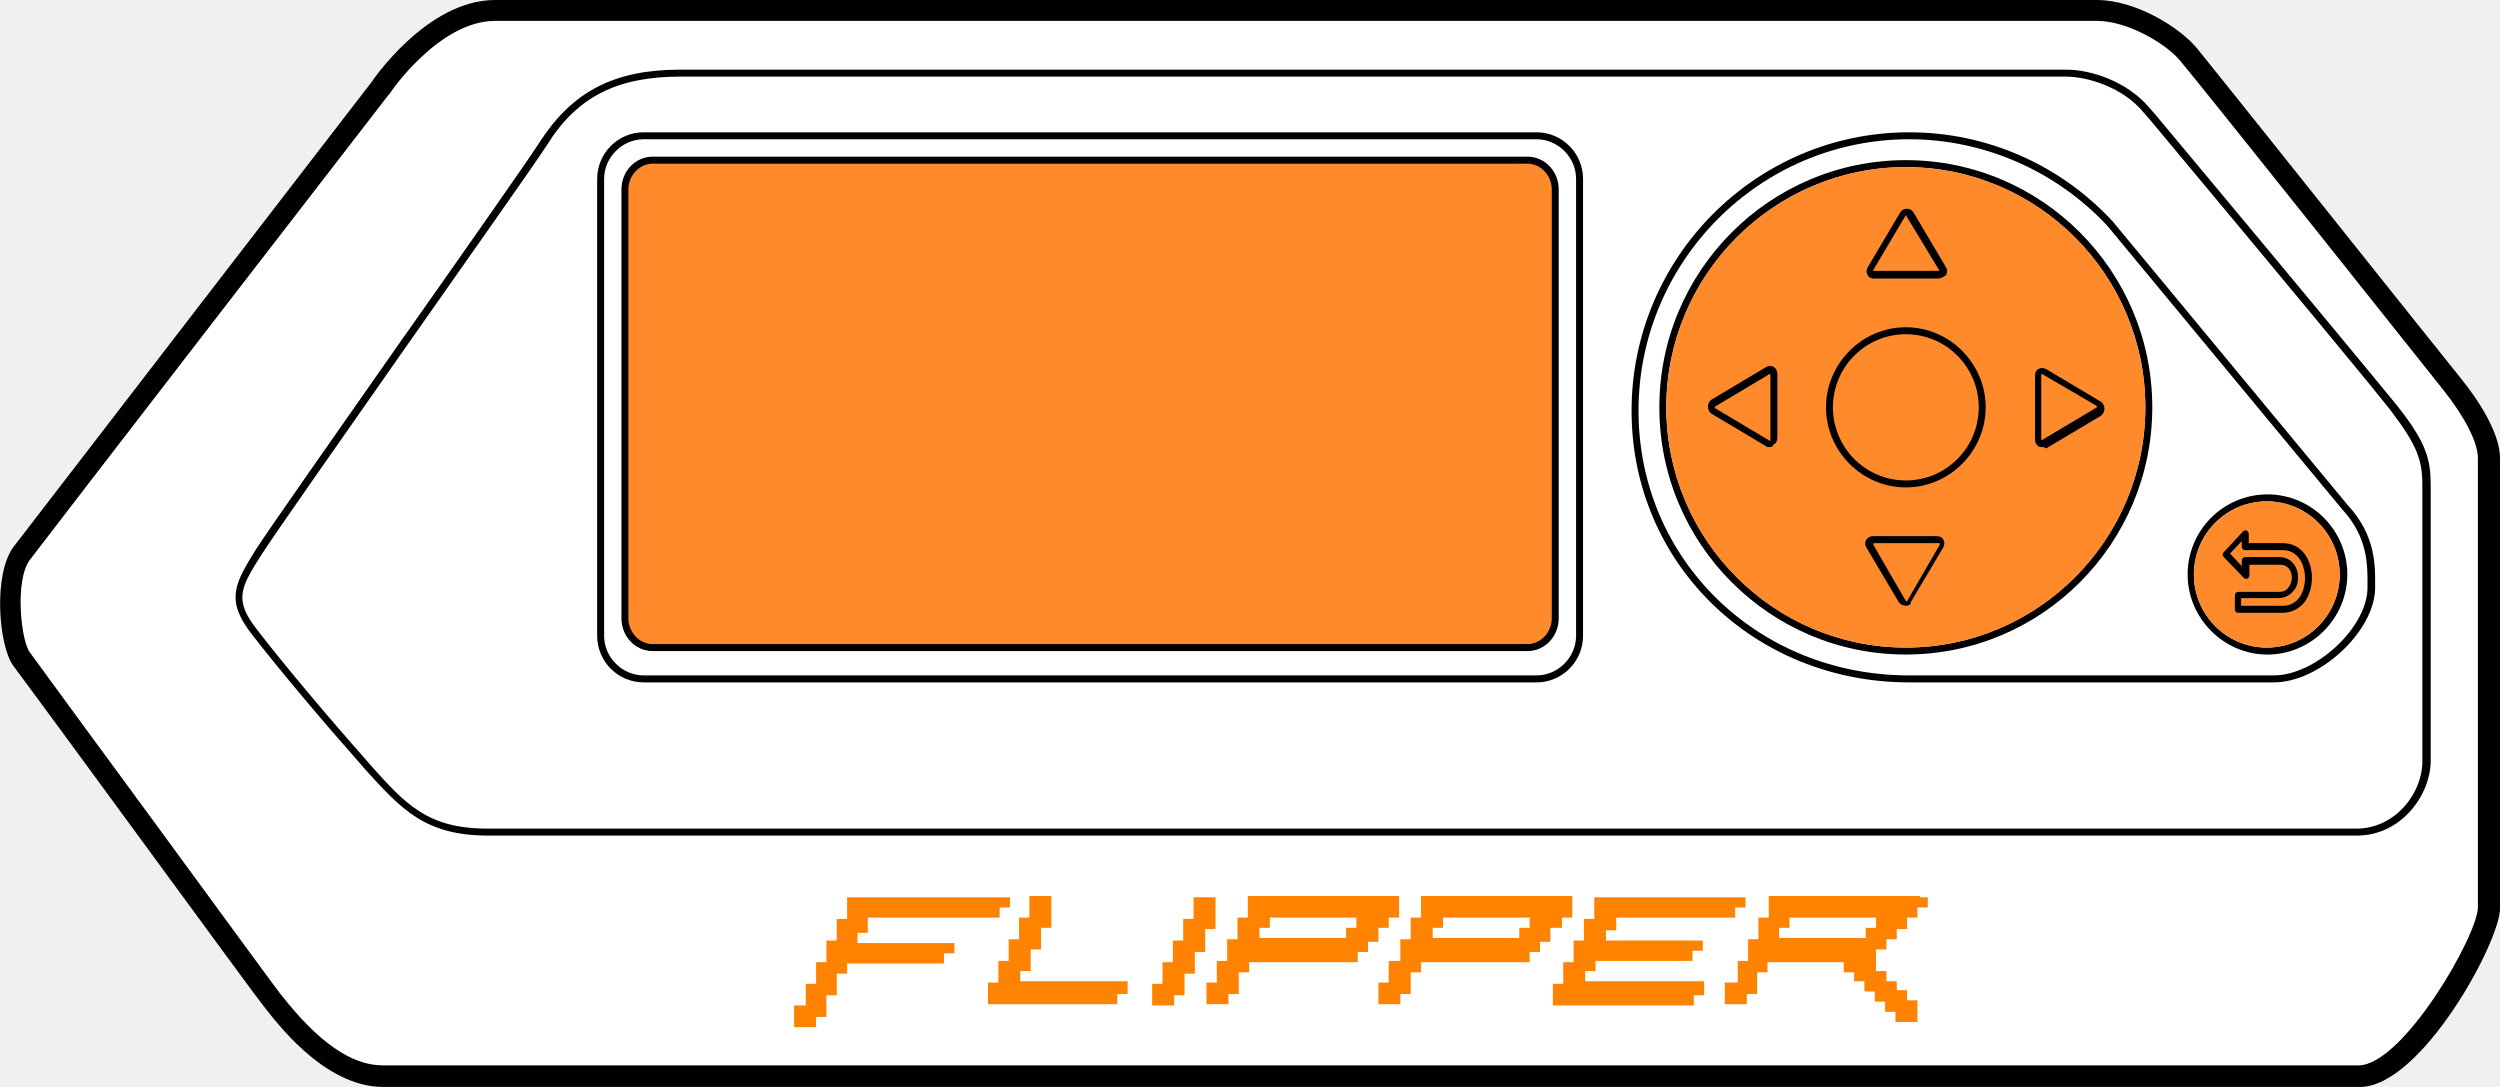
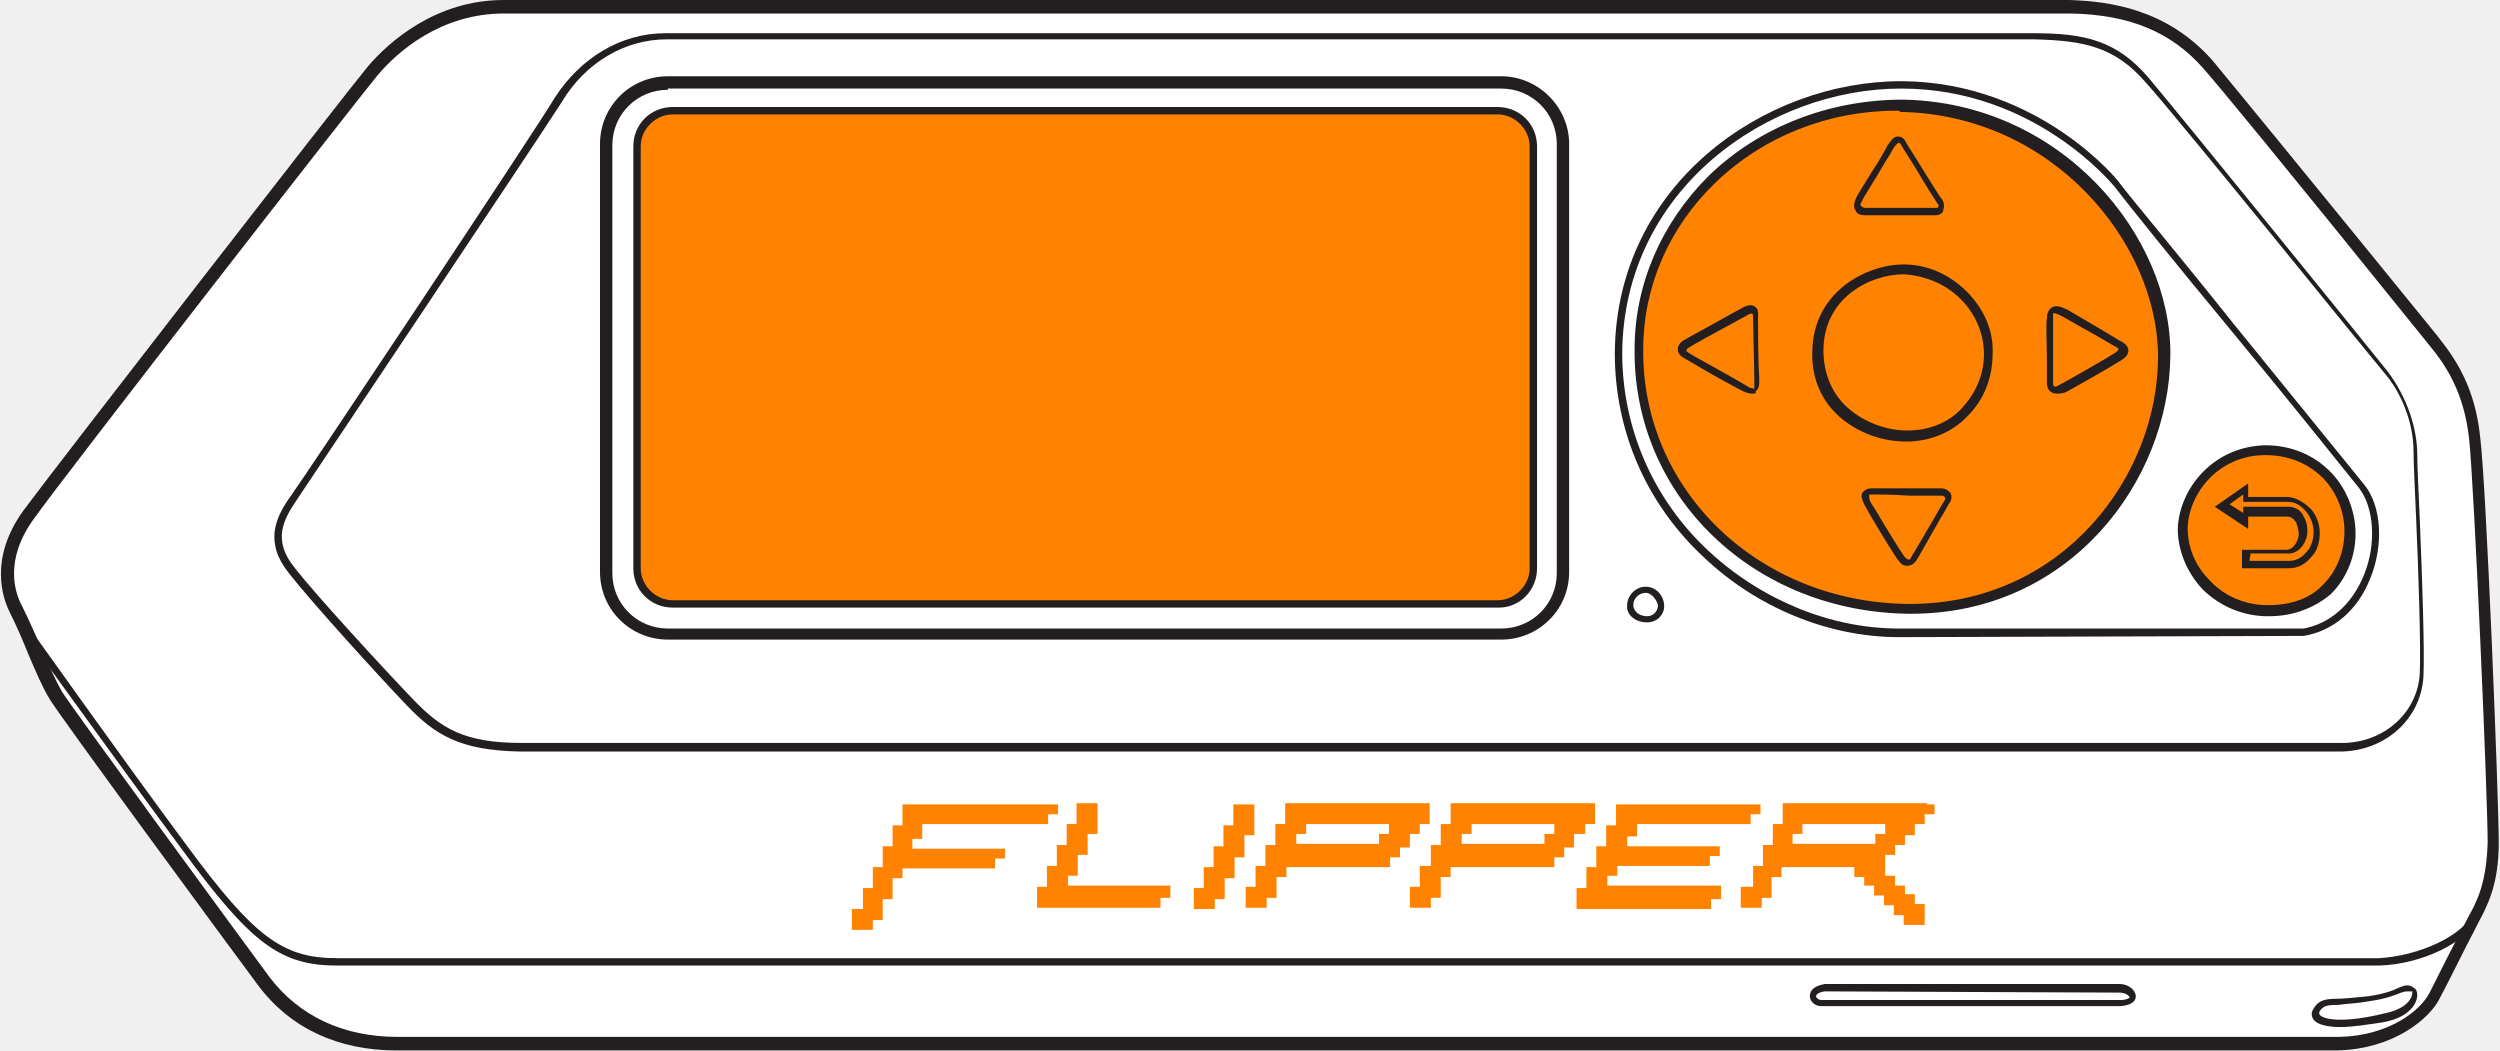
- <svg xmlns="http://www.w3.org/2000/svg" width="138" height="60" viewBox="0 0 138 60" fill="none">
-   <g clip-path="url(#clip0_496_32092)">
-     <path d="M115.471 0.461C115.471 0.461 31.196 0.461 27.441 0.461C23.685 0.461 20.925 4.42 20.925 4.42C20.925 4.42 2.032 28.981 1.227 30.096C0.077 31.633 0.422 35.515 1.227 36.63C3.488 39.705 14.449 54.734 14.947 55.387C15.483 56.041 17.898 59.654 21.27 59.654C24.643 59.654 128.08 59.654 129.919 59.654C133.253 59.654 137.431 51.889 137.431 49.968C137.431 48.046 137.316 27.328 137.316 25.176C137.316 23.754 136.319 21.947 135.361 20.756C134.48 19.679 121.833 3.843 120.721 2.498C119.763 1.383 117.579 0.461 115.471 0.461Z" fill="white" />
-     <path d="M115.74 1.153C117.465 1.153 119.572 2.422 120.339 3.344C121.45 4.651 133.867 20.256 134.902 21.563C136.09 23.062 136.78 24.446 136.78 25.291V50.083C136.78 51.621 132.641 58.809 130.188 58.809H21.118C19.393 58.809 17.554 57.502 15.561 54.965C15.484 54.888 15.446 54.811 15.408 54.773C15.139 54.427 11.537 49.507 8.356 45.163C5.558 41.358 2.684 37.438 1.649 36.015C1.151 35.362 0.806 32.018 1.649 30.903C2.454 29.827 21.233 5.496 21.424 5.266L21.463 5.227L21.501 5.189C21.501 5.151 24.222 1.153 27.326 1.153H115.74ZM115.74 0C115.74 0 31.159 0 27.326 0C23.532 0 20.505 4.536 20.505 4.536C20.505 4.536 1.573 29.097 0.729 30.211C-0.382 31.749 -0.075 35.631 0.729 36.746C3.029 39.821 13.99 54.849 14.526 55.503C15.063 56.156 17.784 60 21.156 60C24.529 60 128.425 60 130.265 60C133.637 60 138.006 52.005 138.006 50.122C138.006 48.238 138.006 27.482 138.006 25.33C138.006 23.908 136.818 22.101 135.86 20.91C134.979 19.833 122.37 3.997 121.259 2.652C120.301 1.499 117.886 0 115.74 0Z" fill="black" />
-     <path d="M84.816 37.668H35.531C34.113 37.668 32.963 36.515 32.963 35.093V9.878C32.963 8.456 34.113 7.303 35.531 7.303H84.816C86.234 7.303 87.384 8.456 87.384 9.878V35.093C87.384 36.515 86.234 37.668 84.816 37.668ZM35.531 7.687C34.343 7.687 33.347 8.686 33.347 9.878V35.093C33.347 36.284 34.343 37.283 35.531 37.283H84.816C86.004 37.283 87 36.284 87 35.093V9.878C87 8.686 86.004 7.687 84.816 7.687H35.531Z" fill="black" />
-     <path d="M105.201 36.13C97.69 36.13 91.596 30.019 91.596 22.485C91.596 14.951 97.69 8.84 105.201 8.84C112.713 8.84 118.806 14.951 118.806 22.485C118.806 30.019 112.713 36.13 105.201 36.13ZM105.201 9.224C97.92 9.224 91.979 15.182 91.979 22.485C91.979 29.788 97.92 35.746 105.201 35.746C112.483 35.746 118.423 29.788 118.423 22.485C118.423 15.182 112.483 9.224 105.201 9.224Z" fill="black" />
-     <path d="M125.165 36.132C122.75 36.132 120.757 34.133 120.757 31.711C120.757 29.29 122.712 27.291 125.165 27.291C127.617 27.291 129.572 29.29 129.572 31.711C129.572 34.133 127.579 36.132 125.165 36.132ZM125.126 27.675C122.903 27.675 121.102 29.482 121.102 31.711C121.102 33.941 122.903 35.747 125.126 35.747C127.349 35.747 129.15 33.941 129.15 31.711C129.15 29.482 127.349 27.675 125.126 27.675Z" fill="black" />
-     <path d="M125.128 35.748C127.35 35.748 129.152 33.941 129.152 31.712C129.152 29.483 127.35 27.676 125.128 27.676C122.905 27.676 121.104 29.483 121.104 31.712C121.104 33.941 122.905 35.748 125.128 35.748Z" fill="#FE8A2C" />
-     <path d="M126.009 33.825H123.556C123.441 33.825 123.364 33.748 123.364 33.633V32.864C123.364 32.749 123.441 32.672 123.556 32.672H125.818C126.048 32.672 126.201 32.595 126.316 32.441C126.431 32.287 126.508 32.095 126.508 31.903C126.508 31.519 126.316 31.173 125.856 31.173H124.169V31.749C124.169 31.826 124.131 31.903 124.054 31.942C123.978 31.98 123.901 31.942 123.863 31.903L122.751 30.75C122.674 30.673 122.674 30.558 122.751 30.481L123.824 29.328C123.863 29.289 123.978 29.251 124.016 29.289C124.093 29.328 124.131 29.405 124.131 29.482V29.981H126.009C127.083 29.981 127.619 30.942 127.619 31.903C127.619 32.403 127.466 32.864 127.236 33.21C126.929 33.594 126.508 33.825 126.009 33.825ZM123.748 33.441H126.009C126.393 33.441 126.699 33.287 126.929 32.979C127.121 32.71 127.236 32.326 127.236 31.903C127.236 31.173 126.853 30.366 126.009 30.366H123.939C123.824 30.366 123.748 30.289 123.748 30.173V29.866L123.096 30.558L123.748 31.25V30.942C123.748 30.827 123.824 30.75 123.939 30.75H125.818C126.508 30.75 126.853 31.326 126.853 31.865C126.853 32.172 126.776 32.441 126.584 32.633C126.393 32.864 126.086 33.018 125.779 33.018H123.709V33.441H123.748Z" fill="black" />
-     <path d="M105.202 35.746C112.504 35.746 118.424 29.809 118.424 22.485C118.424 15.162 112.504 9.225 105.202 9.225C97.9 9.225 91.98 15.162 91.98 22.485C91.98 29.809 97.9 35.746 105.202 35.746Z" fill="#FE8A2C" />
-     <path d="M105.202 26.905C102.788 26.905 100.795 24.906 100.795 22.485C100.795 20.063 102.788 18.064 105.202 18.064C107.617 18.064 109.609 20.063 109.609 22.485C109.609 24.906 107.617 26.905 105.202 26.905ZM105.202 18.449C102.979 18.449 101.178 20.255 101.178 22.485C101.178 24.714 102.979 26.521 105.202 26.521C107.425 26.521 109.226 24.714 109.226 22.485C109.226 20.255 107.425 18.449 105.202 18.449Z" fill="black" />
-     <path d="M107.003 15.375H103.438C103.284 15.375 103.131 15.298 103.093 15.183C103.016 15.067 103.016 14.914 103.093 14.76L104.894 11.723C105.048 11.454 105.469 11.454 105.623 11.723L107.424 14.76C107.501 14.875 107.501 15.029 107.424 15.183C107.271 15.298 107.118 15.375 107.003 15.375ZM105.201 11.877C105.163 11.915 105.201 11.877 105.201 11.877L103.399 14.914V14.952C103.399 14.952 103.399 14.952 103.438 14.952H107.003H107.041V14.914L105.201 11.877C105.239 11.915 105.201 11.877 105.201 11.877Z" fill="black" />
-     <path d="M105.201 33.439C105.048 33.439 104.895 33.362 104.818 33.247L103.016 30.211C102.94 30.095 102.94 29.942 103.016 29.788C103.093 29.673 103.246 29.596 103.361 29.596H106.926C107.08 29.596 107.233 29.673 107.271 29.788C107.348 29.903 107.348 30.057 107.271 30.211L105.47 33.247C105.508 33.362 105.355 33.439 105.201 33.439ZM103.438 29.98C103.4 29.98 103.4 29.98 103.438 29.98C103.4 30.018 103.4 30.018 103.4 30.057L105.201 33.17C105.201 33.209 105.24 33.209 105.278 33.17L107.08 30.057V30.018C107.08 30.018 107.08 29.98 107.041 29.98H103.438Z" fill="black" />
-     <path d="M112.715 24.677C112.639 24.677 112.562 24.677 112.524 24.639C112.409 24.562 112.332 24.408 112.332 24.293V20.718C112.332 20.564 112.409 20.41 112.524 20.372C112.639 20.295 112.792 20.295 112.945 20.372L115.974 22.179C116.089 22.256 116.165 22.409 116.165 22.563C116.165 22.717 116.089 22.87 115.974 22.947L112.945 24.754C112.83 24.677 112.792 24.677 112.715 24.677ZM112.715 20.641C112.677 20.641 112.677 20.68 112.715 20.641C112.677 20.641 112.677 20.68 112.677 20.68V24.254V24.293H112.715L115.744 22.486C115.744 22.486 115.744 22.486 115.744 22.448V22.409L112.715 20.641C112.715 20.68 112.715 20.641 112.715 20.641Z" fill="black" />
-     <path d="M97.689 24.677C97.612 24.677 97.535 24.677 97.497 24.639L94.469 22.832C94.353 22.755 94.277 22.602 94.277 22.448C94.277 22.294 94.353 22.14 94.469 22.063L97.497 20.257C97.612 20.18 97.765 20.18 97.918 20.257C98.034 20.334 98.11 20.488 98.11 20.603V24.177C98.11 24.331 98.034 24.485 97.918 24.523C97.842 24.677 97.765 24.677 97.689 24.677ZM97.689 20.641C97.689 20.641 97.689 20.68 97.689 20.641L94.66 22.448C94.66 22.448 94.66 22.448 94.66 22.486V22.525L97.689 24.331H97.727C97.727 24.331 97.727 24.331 97.727 24.293V20.718C97.727 20.68 97.727 20.68 97.689 20.641C97.727 20.68 97.727 20.641 97.689 20.641Z" fill="black" />
-     <path d="M125.512 37.668H105.392C96.808 37.668 90.062 31.095 90.062 22.677C90.062 14.221 96.922 7.303 105.392 7.303C109.646 7.303 113.708 9.071 116.621 12.223L129.613 27.905C131.146 29.558 131.108 31.249 131.108 32.248V32.479C131.069 34.862 128.042 37.668 125.512 37.668ZM105.392 7.687C97.153 7.687 90.446 14.414 90.446 22.677C90.446 30.865 96.999 37.283 105.392 37.283H125.512C127.812 37.283 130.686 34.631 130.686 32.441V32.21C130.686 31.249 130.724 29.673 129.306 28.136L116.315 12.453C113.479 9.417 109.493 7.687 105.392 7.687Z" fill="black" />
-     <path d="M130.112 46.124H26.943C23.456 46.124 22.153 44.664 20.16 42.473L19.93 42.204C18.052 40.09 15.446 37.015 13.875 34.978C12.418 33.094 12.993 32.172 14.105 30.365L14.181 30.25C14.795 29.289 18.435 24.1 21.961 19.065C25.487 14.068 29.128 8.879 29.818 7.803C31.619 5.035 33.918 3.844 37.559 3.844H114.054C115.434 3.844 117.426 4.497 118.653 5.958L118.959 6.304C126.854 15.759 131.338 21.179 132.335 22.409C133.944 24.446 134.174 25.368 134.174 26.791V42.05C134.136 43.972 132.488 46.124 130.112 46.124ZM37.559 4.228C34.072 4.228 31.849 5.343 30.201 7.995C29.511 9.071 25.832 14.26 22.306 19.295C18.78 24.331 15.139 29.52 14.526 30.48L14.45 30.596C13.3 32.402 12.878 33.094 14.181 34.747C15.714 36.746 18.32 39.821 20.198 41.935L20.428 42.204C22.383 44.395 23.609 45.74 26.905 45.74H130.073C132.22 45.74 133.714 43.78 133.714 42.05V26.791C133.714 25.407 133.446 24.6 131.951 22.639C130.993 21.409 126.509 15.99 118.615 6.534L118.308 6.188C117.197 4.843 115.28 4.228 114.016 4.228H37.559Z" fill="black" />
-     <path d="M36.027 8.842H84.316C85.159 8.842 85.848 9.572 85.848 10.456V34.133C85.848 35.017 85.159 35.748 84.316 35.748H36.027C35.184 35.748 34.494 35.017 34.494 34.133V10.456C34.494 9.572 35.184 8.842 36.027 8.842Z" fill="#FE8A2C" />
-     <path d="M84.317 35.939H36.028C35.07 35.939 34.304 35.132 34.304 34.132V10.455C34.304 9.456 35.07 8.648 36.028 8.648H84.317C85.275 8.648 86.041 9.456 86.041 10.455V34.132C86.041 35.132 85.275 35.939 84.317 35.939ZM36.028 9.033C35.3 9.033 34.687 9.686 34.687 10.455V34.132C34.687 34.901 35.3 35.554 36.028 35.554H84.317C85.045 35.554 85.658 34.901 85.658 34.132V10.455C85.658 9.686 85.045 9.033 84.317 9.033H36.028Z" fill="black" />
-     <path d="M61.103 54.166C59.533 54.166 57.892 54.166 56.322 54.166V53.604H56.893C56.893 53.323 56.893 52.691 56.893 52.41H57.464C57.464 52.129 57.464 51.496 57.464 51.215H58.035C58.035 50.724 58.035 49.951 58.035 49.459C57.749 49.459 57.107 49.459 56.821 49.459C56.821 49.74 56.821 50.372 56.821 50.653H56.251C56.251 50.934 56.251 51.567 56.251 51.848H55.68C55.68 52.129 55.68 52.761 55.68 53.042H55.109C55.109 53.323 55.109 53.956 55.109 54.236H54.538C54.538 54.517 54.538 55.15 54.538 55.431C56.893 55.431 59.319 55.431 61.674 55.431V54.869H62.244V54.166C62.03 54.166 61.459 54.166 61.103 54.166Z" fill="#FF8200" />
-     <path d="M66.526 51.848V51.286H67.097C67.097 50.794 67.097 50.021 67.097 49.529C66.811 49.529 66.169 49.529 65.883 49.529C65.883 49.81 65.883 50.443 65.883 50.724H65.313C65.313 51.005 65.313 51.637 65.313 51.918H64.742C64.742 52.199 64.742 52.831 64.742 53.112H64.171C64.171 53.394 64.171 54.026 64.171 54.307H63.6C63.6 54.588 63.6 55.22 63.6 55.501C63.886 55.501 64.528 55.501 64.813 55.501V54.939H65.384C65.384 54.658 65.384 54.026 65.384 53.745H65.955C65.955 53.464 65.955 52.831 65.955 52.55H66.526V51.848Z" fill="#FF8200" />
-     <path d="M85.649 51.215H86.22V50.653H86.791C86.791 50.372 86.791 49.74 86.791 49.459C84.008 49.459 81.225 49.459 78.442 49.459C78.442 49.74 78.442 50.372 78.442 50.653H77.871C77.871 50.934 77.871 51.567 77.871 51.848H77.3C77.3 52.129 77.3 52.761 77.3 53.042H76.658C76.658 53.323 76.658 53.956 76.658 54.236H76.087C76.087 54.517 76.087 55.15 76.087 55.431C76.373 55.431 77.015 55.431 77.3 55.431V54.869H77.871C77.871 54.588 77.871 53.956 77.871 53.674H78.442V53.112C80.44 53.112 82.438 53.112 84.436 53.112V52.55H85.007V51.988H85.578V51.215H85.649ZM84.436 51.215H83.865V51.778C82.295 51.778 80.654 51.778 79.084 51.778V51.215H79.655V50.653C81.225 50.653 82.866 50.653 84.436 50.653V51.215Z" fill="#FF8200" />
-     <path d="M76.087 51.215H76.658V50.653H77.229C77.229 50.372 77.229 49.74 77.229 49.459C74.446 49.459 71.663 49.459 68.88 49.459C68.88 49.74 68.88 50.372 68.88 50.653H68.31C68.31 50.934 68.31 51.567 68.31 51.848H67.739C67.739 52.129 67.739 52.761 67.739 53.042H67.168C67.168 53.323 67.168 53.956 67.168 54.236H66.597C66.597 54.517 66.597 55.15 66.597 55.431C66.883 55.431 67.525 55.431 67.81 55.431V54.869H68.381C68.381 54.588 68.381 53.956 68.381 53.674H68.952V53.112C70.95 53.112 72.948 53.112 74.946 53.112V52.55H75.517V51.988H76.087V51.215ZM74.874 51.215H74.303V51.778C72.734 51.778 71.093 51.778 69.523 51.778V51.215H70.094V50.653C71.663 50.653 73.305 50.653 74.874 50.653V51.215Z" fill="#FF8200" />
-     <path d="M95.781 50.653V50.091H96.352V49.529C93.569 49.529 90.786 49.529 88.004 49.529C88.004 49.81 88.004 50.443 88.004 50.724H87.433C87.433 51.005 87.433 51.637 87.433 51.918H86.862C86.862 52.199 86.862 52.831 86.862 53.112H86.291C86.291 53.394 86.291 54.026 86.291 54.307H85.72C85.72 54.588 85.72 55.22 85.72 55.501C88.289 55.501 90.929 55.501 93.498 55.501V54.939H94.069V54.166C91.928 54.166 89.645 54.166 87.504 54.166V53.604H88.075V53.042C89.859 53.042 91.643 53.042 93.427 53.042V52.48H93.997V51.918C92.213 51.918 90.43 51.918 88.646 51.918V51.356H89.217V50.653C91.429 50.653 93.641 50.653 95.781 50.653Z" fill="#FF8200" />
-     <path d="M55.18 50.653V50.091H55.751V49.529C52.754 49.529 49.757 49.529 46.761 49.529C46.761 49.81 46.761 50.443 46.761 50.724H46.19C46.19 51.005 46.19 51.637 46.19 51.918H45.619C45.619 52.199 45.619 52.831 45.619 53.112H45.048C45.048 53.394 45.048 54.026 45.048 54.307H44.477C44.477 54.588 44.477 55.22 44.477 55.501H43.835C43.835 55.782 43.835 56.414 43.835 56.696C44.12 56.696 44.763 56.696 45.048 56.696V56.133H45.619C45.619 55.852 45.619 55.22 45.619 54.939H46.19C46.19 54.658 46.19 54.026 46.19 53.745H46.761V53.183C48.544 53.183 50.328 53.183 52.112 53.183V52.621H52.683V52.059C50.899 52.059 49.115 52.059 47.331 52.059V51.496H47.902V50.653C50.4 50.653 52.826 50.653 55.18 50.653Z" fill="#FF8200" />
-     <path d="M105.985 49.459C103.202 49.459 100.419 49.459 97.636 49.459C97.636 49.74 97.636 50.372 97.636 50.653H97.066C97.066 50.934 97.066 51.567 97.066 51.848H96.495C96.495 52.129 96.495 52.761 96.495 53.042H95.924C95.924 53.323 95.924 53.956 95.924 54.236H95.21C95.21 54.517 95.21 55.15 95.21 55.431C95.496 55.431 96.138 55.431 96.424 55.431V54.869H96.994C96.994 54.588 96.994 53.956 96.994 53.674H97.565V53.112C98.921 53.112 100.348 53.112 101.775 53.112V53.674H102.346V54.166H102.917V54.728H103.488V55.29H104.058V55.852H104.629V56.414C104.915 56.414 105.557 56.414 105.842 56.414C105.842 56.133 105.842 55.501 105.842 55.22H105.272V54.658H104.701V54.166H104.13V53.604H103.559C103.559 53.323 103.559 52.691 103.559 52.41H104.13V51.848H104.701V51.286H105.272V50.653H105.842V50.091H106.413V49.529H105.985V49.459ZM103.559 51.215H102.988V51.778C101.418 51.778 99.777 51.778 98.207 51.778V51.215H98.778V50.653C100.348 50.653 101.989 50.653 103.559 50.653V51.215Z" fill="#FF8200" />
+ <svg xmlns="http://www.w3.org/2000/svg" width="238" height="100" viewBox="0 0 238 100" fill="none">
+   <g clip-path="url(#clip0_2750_8185)">
+     <path d="M48.07 0.703H196.982C201.565 0.82 206.267 1.873 210.028 6.206C213.789 10.539 229.89 30.445 231.536 32.553C233.181 34.66 234.944 37.354 235.414 41.803C235.884 46.253 237.177 76.112 237.177 80.211C237.177 84.543 235.884 86.3 234.944 88.29C234.004 90.047 232.594 92.974 231.653 94.731C230.713 96.487 227.54 99.18 222.486 99.297H37.845C32.438 99.297 27.972 97.307 25.034 93.326C22.096 89.461 5.994 67.33 5.289 66.159C4.114 64.286 3.173 61.358 1.528 58.08C0.47 55.972 -4.35114e-06 52.693 2.703 48.946C5.524 45.199 33.026 9.602 35.494 6.792C37.962 3.864 42.194 0.585 48.07 0.703Z" fill="white" />
+     <path d="M37.727 100C32.203 100 27.62 97.892 24.564 93.794C21.861 90.164 5.406 67.799 4.701 66.51C3.996 65.34 3.408 63.934 2.703 62.295C2.233 61.124 1.645 59.719 0.94 58.314C0.235 56.909 -1.058 53.162 2.233 48.595C5.171 44.614 32.791 9.016 35.024 6.323C37.022 3.981 41.488 0 47.953 0H48.07H196.982C200.743 0.117 206.267 0.82 210.615 5.738C212.848 8.431 220.135 17.33 231.653 31.499L232.123 32.084C233.886 34.309 235.649 37.002 236.12 41.686C236.707 46.37 237.882 76.23 237.882 80.211C237.882 84.192 236.825 86.183 235.884 87.939C235.767 88.173 235.649 88.407 235.532 88.642C234.592 90.398 233.181 93.326 232.241 95.082C231.301 96.956 227.892 99.883 222.486 100H37.845H37.727ZM47.953 1.288C41.959 1.288 37.845 4.918 35.964 7.143C33.731 9.836 6.112 45.316 3.291 49.297C0.353 53.279 1.41 56.44 2.116 57.728C2.821 59.133 3.408 60.539 3.996 61.827C4.701 63.466 5.289 64.754 5.877 65.808C6.464 66.862 22.683 88.993 25.622 92.974C28.442 96.721 32.674 98.712 37.845 98.712H222.721C227.54 98.595 230.478 96.136 231.301 94.496C232.241 92.623 233.651 89.813 234.592 88.056C234.709 87.822 234.827 87.588 234.944 87.354C235.884 85.714 236.707 83.958 236.825 80.211C236.825 75.644 235.532 46.136 235.062 41.803C234.592 37.471 232.946 34.895 231.301 32.904L230.831 32.319C216.374 14.403 211.438 8.431 209.793 6.557C206.737 3.045 202.741 1.405 197.217 1.288H48.305C48.07 1.288 47.953 1.288 47.953 1.288Z" fill="#231F20" />
+     <path d="M32.086 91.921C26.68 91.921 23.859 89.813 17.277 80.796C10.93 72.248 2.116 59.953 1.998 59.836L2.586 59.485C2.703 59.602 11.4 71.897 17.747 80.445C24.211 89.227 26.915 91.218 32.086 91.218H226.482C230.361 90.984 234.357 89.11 235.414 87.002L236.002 87.354C234.827 89.696 230.596 91.803 226.482 91.921H32.086Z" fill="#231F20" />
+     <path d="M193.691 3.396C198.392 3.396 201.448 3.981 204.504 7.611C207.559 11.241 225.659 33.606 227.187 35.48C228.715 37.354 230.008 40.164 230.008 43.208C230.008 46.253 230.713 60.539 230.478 64.286C230.243 68.15 227.07 70.96 222.956 71.077H49.363C43.839 70.96 41.488 69.555 38.903 66.862C36.317 64.052 29.618 56.909 27.62 54.333C25.387 51.522 26.444 49.414 27.737 47.424C29.265 45.55 51.008 12.88 53.124 9.485C55.122 6.206 58.883 3.396 63.467 3.396H193.691Z" fill="white" />
+     <path d="M49.48 71.546C43.839 71.429 41.488 70.023 38.785 67.213C36.082 64.403 29.5 57.143 27.502 54.567C25.152 51.639 26.209 49.297 27.62 47.307C29.148 45.199 50.891 12.529 52.771 9.368C55.239 5.504 59.118 3.162 63.349 3.162H193.573C198.51 3.162 201.565 3.864 204.621 7.494C207.677 11.124 226.012 33.724 227.305 35.363C229.068 37.705 230.125 40.632 230.125 43.326C230.125 44.379 230.243 46.721 230.361 49.414C230.596 55.035 230.831 61.944 230.713 64.403C230.478 68.384 227.187 71.429 222.956 71.546H49.48ZM63.467 3.747C59.471 3.747 55.71 5.972 53.477 9.719C51.479 12.881 29.618 45.55 28.207 47.658C27.032 49.414 25.857 51.405 28.09 54.098C30.088 56.675 36.67 63.817 39.373 66.628C41.959 69.321 44.192 70.726 49.598 70.726H223.191C227.07 70.609 230.125 67.799 230.361 64.169C230.478 61.71 230.243 54.45 230.008 49.18C229.89 46.487 229.773 44.145 229.773 43.091C229.773 39.344 227.892 36.534 227.07 35.597C225.659 33.958 207.442 11.358 204.269 7.845C201.33 4.45 198.392 3.864 193.691 3.747H63.467Z" fill="#231F20" />
+     <path d="M224.836 46.37C227.775 50.117 225.777 59.251 219.313 60.304H180.762C167.481 60.187 153.965 49.297 154.083 33.724C154.2 18.15 167.716 8.197 181.115 8.197C193.338 8.314 200.86 16.745 201.565 17.799C203.798 20.726 222.251 43.091 224.836 46.37Z" fill="white" />
+     <path d="M180.762 60.656C174.063 60.656 167.246 57.845 162.193 53.044C156.669 47.892 153.73 40.983 153.73 33.606C153.848 17.564 167.952 7.728 180.998 7.728H181.115C194.161 7.845 201.8 17.33 201.8 17.447C202.858 18.852 207.677 24.59 212.613 30.796C218.02 37.471 223.661 44.379 225.072 46.136C226.717 48.126 226.952 51.873 225.659 55.035C224.484 58.08 222.133 60.07 219.313 60.539L180.762 60.656ZM180.998 8.431C168.304 8.431 154.553 18.033 154.436 33.606C154.436 40.749 157.374 47.541 162.663 52.459C167.717 57.143 174.298 59.836 180.762 59.836H219.313C221.781 59.368 223.896 57.611 225.072 54.684C226.247 51.756 226.012 48.361 224.601 46.487C223.191 44.731 217.667 37.822 212.143 31.148C207.089 25.058 202.388 19.204 201.33 17.799C201.213 17.681 193.808 8.431 180.998 8.431Z" fill="#231F20" />
+     <path d="M173.711 94.028H201.801C202.858 94.028 203.916 95.316 201.918 95.433H173.358C172.535 95.433 171.83 94.379 173.711 94.028Z" fill="white" />
+     <path d="M173.358 95.784C172.77 95.784 172.3 95.316 172.3 94.848C172.3 94.496 172.418 93.911 173.711 93.677H201.801C202.623 93.677 203.328 94.262 203.328 94.848C203.328 95.199 203.093 95.667 201.918 95.784H173.358ZM173.711 94.379C173.005 94.496 172.888 94.731 172.888 94.848C172.888 94.965 173.123 95.199 173.358 95.199H201.918C202.506 95.199 202.741 94.965 202.741 94.965C202.741 94.848 202.388 94.496 201.801 94.496L173.711 94.379Z" fill="#231F20" />
+     <path d="M229.655 94.145C230.008 94.262 230.008 96.136 226.835 96.838C222.016 98.009 219.783 97.19 220.488 96.019C221.193 94.848 222.016 95.55 225.424 94.965C228.833 94.379 228.833 93.677 229.655 94.145Z" fill="white" />
+     <path d="M222.839 97.775C221.546 97.775 220.605 97.541 220.253 97.073C220.018 96.721 220.018 96.37 220.253 96.019C220.723 95.199 221.428 95.082 222.486 95.082C223.191 95.082 224.131 94.965 225.424 94.848C227.07 94.614 227.892 94.262 228.362 94.028C228.95 93.794 229.303 93.677 229.773 94.028C230.008 94.145 230.125 94.379 230.125 94.731C230.125 95.082 229.89 96.721 226.952 97.307C225.424 97.541 223.896 97.775 222.839 97.775ZM229.185 94.379C229.068 94.379 228.95 94.379 228.598 94.496C228.01 94.731 227.187 95.082 225.542 95.316C224.249 95.55 223.309 95.55 222.603 95.667C221.428 95.667 221.193 95.784 220.84 96.253C220.723 96.487 220.84 96.604 220.84 96.604C221.193 97.073 223.074 97.424 226.952 96.487C228.715 96.136 229.303 95.433 229.538 94.965C229.655 94.731 229.655 94.496 229.655 94.379C229.42 94.379 229.303 94.379 229.185 94.379Z" fill="#231F20" />
+     <path d="M180.998 10.07C195.336 10.305 206.032 22.131 206.032 33.958C205.914 46.37 196.042 58.08 181.703 58.08C167.364 57.963 155.846 47.307 155.964 33.373C156.081 20.023 167.717 9.836 180.998 10.07Z" fill="#FF8200" />
+     <path d="M181.938 58.431H181.82C167.011 58.314 155.493 47.307 155.611 33.255C155.611 27.049 158.197 21.195 162.663 16.745C167.481 12.061 174.181 9.485 181.115 9.485C196.277 9.719 206.737 22.483 206.619 33.841C206.502 45.785 197.099 58.431 181.938 58.431ZM180.527 10.539C174.063 10.539 167.834 12.998 163.25 17.447C158.902 21.663 156.434 27.284 156.434 33.255C156.316 46.721 167.482 57.377 181.703 57.494H181.82C196.394 57.494 205.444 45.316 205.444 33.958C205.444 23.185 195.454 10.89 180.88 10.656C180.88 10.539 180.762 10.539 180.527 10.539Z" fill="#231F20" />
+     <path d="M215.552 42.74C220.605 42.74 223.661 46.838 223.661 50.585C223.661 54.215 221.076 58.08 215.904 58.08C210.968 57.962 207.795 53.981 207.795 50.234C207.912 46.487 211.085 42.857 215.552 42.74Z" fill="#FF8200" />
+     <path d="M216.022 58.665H215.904C213.554 58.665 211.321 57.728 209.675 56.089C208.147 54.45 207.324 52.342 207.324 50.351C207.442 46.604 210.615 42.506 215.669 42.389C218.137 42.389 220.37 43.325 222.016 45.082C223.426 46.604 224.249 48.712 224.249 50.82C224.249 52.927 223.426 55.035 221.898 56.557C220.37 57.845 218.372 58.665 216.022 58.665ZM215.669 43.325C211.203 43.325 208.382 46.955 208.265 50.234C208.265 52.108 208.97 53.864 210.38 55.269C211.791 56.791 213.789 57.611 215.904 57.611C218.02 57.611 219.9 57.026 221.193 55.62C222.486 54.333 223.191 52.459 223.191 50.585C223.191 48.712 222.486 46.955 221.193 45.55C220.253 44.614 218.49 43.325 215.669 43.325Z" fill="#231F20" />
+     <path d="M181.585 53.864C181.233 53.864 180.998 53.747 180.762 53.396C180.527 53.161 179.235 51.054 178.059 49.063L177.472 48.009C177.237 47.541 177.119 47.072 177.354 46.838C177.472 46.721 177.707 46.487 178.177 46.487C178.647 46.487 180.292 46.487 181.82 46.487C183.113 46.487 184.406 46.487 184.759 46.487C185.346 46.487 185.581 46.838 185.699 46.955C185.816 47.19 185.816 47.658 185.581 47.892C185.464 48.009 185.229 48.595 184.759 49.297C183.701 51.171 182.643 53.044 182.408 53.396C182.173 53.747 181.82 53.864 181.585 53.864ZM178.059 47.072C177.942 47.072 177.942 47.072 177.942 47.19C177.942 47.307 177.942 47.541 178.059 47.775L178.647 48.712C179.47 50.117 181.115 52.81 181.35 53.044C181.468 53.161 181.585 53.279 181.703 53.279C181.82 53.279 181.938 53.161 181.938 53.044C182.173 52.693 183.466 50.468 184.288 49.063C184.641 48.361 184.994 47.892 185.111 47.658C185.229 47.541 185.229 47.424 185.111 47.307C185.111 47.19 184.876 47.19 184.759 47.19C184.406 47.19 183.231 47.19 181.82 47.19C180.175 47.072 178.647 47.072 178.059 47.072Z" fill="#231F20" />
+     <path d="M166.894 37.471C166.659 37.471 166.541 37.471 166.189 37.353C165.836 37.236 163.25 35.831 160.9 34.426L160.312 34.075C159.842 33.841 159.724 33.489 159.724 33.255C159.724 32.904 159.959 32.553 160.43 32.318C160.782 32.084 163.015 30.913 164.426 30.094L165.718 29.391C166.071 29.157 166.659 28.923 167.011 29.157C167.481 29.391 167.364 29.977 167.364 30.094C167.364 30.796 167.364 34.543 167.481 35.948V36.417C167.481 36.768 167.364 37.119 167.129 37.236C167.246 37.471 167.011 37.471 166.894 37.471ZM166.776 29.859C166.659 29.859 166.541 29.859 166.189 30.094L164.896 30.796C163.368 31.616 161.252 32.787 160.9 33.021C160.665 33.138 160.547 33.255 160.547 33.372C160.547 33.489 160.665 33.489 160.782 33.606L161.37 33.958C162.663 34.66 166.189 36.651 166.541 36.885C166.894 37.002 167.011 37.002 167.011 37.002C167.011 37.002 167.011 36.885 167.011 36.768V36.3C167.011 34.895 166.894 31.148 166.894 30.445H167.246H166.894C166.894 29.977 166.894 29.859 166.776 29.859Z" fill="#231F20" />
+     <path d="M195.806 37.471C195.689 37.471 195.454 37.471 195.336 37.354C195.101 37.236 194.866 37.002 194.866 36.417C194.866 36.066 194.866 35.246 194.866 34.309C194.866 32.787 194.749 30.913 194.866 30.328C194.866 29.859 194.984 29.508 195.336 29.274C195.689 29.04 196.159 29.157 196.864 29.508C197.452 29.859 200.86 31.85 201.801 32.435L202.036 32.553C202.388 32.787 202.623 33.021 202.623 33.372C202.623 33.606 202.506 33.958 201.918 34.309C201.213 34.778 197.099 37.119 196.629 37.354C196.277 37.471 196.042 37.471 195.806 37.471ZM195.454 30.328C195.454 31.03 195.454 32.787 195.454 34.309C195.454 35.246 195.454 36.066 195.454 36.417C195.454 36.534 195.454 36.768 195.571 36.768C195.689 36.885 195.806 36.768 196.042 36.651C196.512 36.417 200.625 34.075 201.33 33.606C201.565 33.489 201.683 33.255 201.683 33.255C201.683 33.138 201.565 33.138 201.448 33.021L201.213 32.904C200.273 32.318 196.864 30.445 196.277 30.094C195.806 29.859 195.454 29.742 195.454 29.859C195.454 29.859 195.454 30.094 195.454 30.328Z" fill="#231F20" />
+     <path d="M184.288 20.492C183.936 20.492 179.587 20.492 178.177 20.492H177.589C177.119 20.492 176.766 20.375 176.649 20.023C176.531 19.906 176.414 19.555 176.649 18.97C176.766 18.618 177.472 17.564 178.177 16.393C178.882 15.339 179.47 14.286 179.705 13.817C180.057 13.349 180.292 12.998 180.645 12.998C180.998 12.998 181.233 13.115 181.468 13.583C181.585 13.817 182.29 14.871 182.996 16.042C183.818 17.33 184.641 18.735 184.876 18.97C185.111 19.321 185.111 19.672 184.994 20.023C184.994 20.258 184.641 20.492 184.288 20.492ZM177.589 19.789H178.177C180.88 19.789 184.053 19.789 184.288 19.789C184.406 19.789 184.523 19.789 184.523 19.672C184.641 19.555 184.523 19.438 184.406 19.321C184.171 18.97 183.348 17.681 182.525 16.276C181.82 15.105 181.115 14.051 180.998 13.817C180.88 13.583 180.762 13.583 180.762 13.583C180.762 13.583 180.527 13.7 180.292 14.051C180.057 14.52 179.352 15.574 178.764 16.628C178.059 17.799 177.354 18.852 177.237 19.204C177.119 19.321 177.119 19.438 177.119 19.555C177.354 19.789 177.472 19.789 177.589 19.789Z" fill="#231F20" />
+     <path d="M217.902 54.098H213.436V52.342H217.667C218.372 52.342 218.842 51.405 218.842 50.82C218.842 50.586 218.725 50.117 218.607 49.766C218.372 49.415 218.137 49.18 217.785 49.18H214.024V50.351L210.85 48.244L214.024 46.019V47.307H217.667C218.49 47.307 219.313 47.775 220.018 48.478C220.605 49.18 220.84 50 220.84 50.703C220.84 51.639 220.605 52.459 220.018 53.045C219.43 53.747 218.725 54.098 217.902 54.098ZM214.141 53.396H217.902C218.49 53.396 219.078 53.162 219.548 52.576C220.018 52.108 220.253 51.405 220.253 50.586C220.253 50 220.018 49.297 219.548 48.712C219.078 48.127 218.49 47.775 217.785 47.775H213.554V47.073L212.261 48.009L213.554 48.829V48.244H217.902C218.49 48.244 219.078 48.595 219.313 49.18C219.665 49.766 219.665 50.351 219.665 50.586C219.665 51.522 218.96 52.693 217.902 52.693H214.259L214.141 53.396Z" fill="#231F20" />
+     <path d="M156.669 56.089C157.491 56.089 158.197 56.908 158.197 57.611C158.197 58.197 157.726 59.016 156.786 58.899C155.846 58.782 155.141 58.314 155.141 57.494C155.141 56.791 155.728 56.089 156.669 56.089Z" fill="white" />
+     <path d="M156.786 59.251C155.728 59.251 154.788 58.548 154.906 57.611C154.906 56.674 155.728 55.855 156.669 55.855C157.726 55.855 158.432 56.791 158.432 57.728C158.432 58.431 157.844 59.251 156.786 59.251ZM156.669 56.44C156.081 56.44 155.493 56.909 155.493 57.611C155.493 58.197 156.081 58.665 156.786 58.665C157.491 58.665 157.844 58.08 157.844 57.611C157.726 57.143 157.256 56.44 156.669 56.44Z" fill="#231F20" />
+     <path d="M181.468 42.037C178.882 42.037 176.414 40.983 174.768 39.344C173.24 37.822 172.418 35.714 172.535 33.372C172.653 27.752 177.707 25.175 181.233 25.175C183.466 25.175 185.581 26.112 187.227 27.752C188.872 29.391 189.812 31.499 189.695 33.724C189.695 35.948 188.872 38.056 187.344 39.578C185.934 41.101 183.818 42.037 181.468 42.037ZM181.233 26.112C178.059 26.112 173.593 28.337 173.593 33.372C173.593 35.363 174.298 37.236 175.591 38.525C177.119 40.047 179.352 40.983 181.585 40.983C183.583 40.983 185.464 40.281 186.756 38.876C188.049 37.471 188.872 35.714 188.872 33.724C188.872 31.733 188.049 29.859 186.639 28.454C185.111 26.932 183.113 26.229 181.233 26.112Z" fill="#231F20" />
+     <path d="M142.918 60.304H63.584C60.411 60.304 57.708 57.728 57.708 54.45V13.7C57.708 10.539 60.293 7.845 63.584 7.845H142.918C146.091 7.845 148.794 10.422 148.794 13.7V54.45C148.794 57.728 146.208 60.304 142.918 60.304Z" fill="white" />
+     <path d="M142.918 60.89H63.584C60.058 60.89 57.12 58.08 57.12 54.45V13.7C57.12 10.187 59.941 7.26 63.584 7.26H142.918C146.443 7.26 149.382 10.187 149.382 13.7V54.45C149.382 58.08 146.443 60.89 142.918 60.89ZM63.584 8.548C60.646 8.548 58.295 10.89 58.295 13.817V54.567C58.295 57.494 60.646 59.836 63.584 59.836H142.918C145.856 59.836 148.206 57.494 148.206 54.567V13.7C148.206 10.773 145.856 8.431 142.918 8.431H63.584V8.548Z" fill="#231F20" />
+     <path d="M142.682 57.494H64.054C62.174 57.494 60.646 55.972 60.646 54.098V13.934C60.646 12.061 62.174 10.539 64.054 10.539H142.565C144.445 10.539 145.973 12.061 145.973 13.934V54.098C146.091 55.972 144.563 57.494 142.682 57.494Z" fill="#FF8200" />
+     <path d="M142.682 57.845H64.054C61.939 57.845 60.293 56.206 60.293 54.098V13.934C60.293 11.827 61.939 10.187 64.054 10.187H142.565C144.68 10.187 146.326 11.827 146.326 13.934V54.098C146.326 56.206 144.68 57.845 142.682 57.845ZM64.054 10.89C62.409 10.89 60.998 12.295 60.998 13.934V54.098C60.998 55.738 62.409 57.143 64.054 57.143H142.565C144.21 57.143 145.621 55.738 145.621 54.098V13.934C145.621 12.295 144.21 10.89 142.565 10.89H64.054Z" fill="#231F20" />
+     <path d="M109.539 84.309C106.953 84.309 104.25 84.309 101.664 84.309V83.372H102.604C102.604 82.904 102.604 81.85 102.604 81.382H103.545C103.545 80.913 103.545 79.859 103.545 79.391H104.485C104.485 78.571 104.485 77.283 104.485 76.464C104.015 76.464 102.957 76.464 102.487 76.464C102.487 76.932 102.487 77.986 102.487 78.454H101.547C101.547 78.923 101.547 79.977 101.547 80.445H100.606C100.606 80.913 100.606 81.967 100.606 82.436H99.666C99.666 82.904 99.666 83.958 99.666 84.426H98.726C98.726 84.894 98.726 85.948 98.726 86.417C102.604 86.417 106.601 86.417 110.479 86.417V85.48H111.419V84.309C111.067 84.309 110.126 84.309 109.539 84.309Z" fill="#FF8200" />
+     <path d="M118.471 80.445V79.508H119.411C119.411 78.689 119.411 77.4 119.411 76.581C118.941 76.581 117.883 76.581 117.413 76.581C117.413 77.049 117.413 78.103 117.413 78.571H116.473C116.473 79.04 116.473 80.094 116.473 80.562H115.533C115.533 81.031 115.533 82.084 115.533 82.553H114.593C114.593 83.021 114.593 84.075 114.593 84.543H113.652C113.652 85.012 113.652 86.066 113.652 86.534C114.122 86.534 115.18 86.534 115.65 86.534V85.597H116.591C116.591 85.129 116.591 84.075 116.591 83.607H117.531C117.531 83.138 117.531 82.084 117.531 81.616H118.471V80.445Z" fill="#FF8200" />
+     <path d="M149.969 79.391H150.91V78.454H151.85C151.85 77.986 151.85 76.932 151.85 76.464C147.266 76.464 142.682 76.464 138.099 76.464C138.099 76.932 138.099 77.986 138.099 78.454H137.158C137.158 78.923 137.158 79.977 137.158 80.445H136.218C136.218 80.913 136.218 81.967 136.218 82.436H135.16C135.16 82.904 135.16 83.958 135.16 84.426H134.22C134.22 84.894 134.22 85.948 134.22 86.417C134.69 86.417 135.748 86.417 136.218 86.417V85.48H137.158C137.158 85.012 137.158 83.958 137.158 83.489H138.099V82.553C141.39 82.553 144.68 82.553 147.971 82.553V81.616H148.912V80.679H149.852V79.391H149.969ZM147.971 79.391H147.031V80.328C144.445 80.328 141.742 80.328 139.157 80.328V79.391H140.097V78.454C142.682 78.454 145.386 78.454 147.971 78.454V79.391Z" fill="#FF8200" />
+     <path d="M134.22 79.391H135.16V78.454H136.101C136.101 77.986 136.101 76.932 136.101 76.464C131.517 76.464 126.933 76.464 122.35 76.464C122.35 76.932 122.35 77.986 122.35 78.454H121.409C121.409 78.923 121.409 79.977 121.409 80.445H120.469C120.469 80.913 120.469 81.967 120.469 82.436H119.529C119.529 82.904 119.529 83.958 119.529 84.426H118.589C118.589 84.894 118.589 85.948 118.589 86.417C119.059 86.417 120.117 86.417 120.587 86.417V85.48H121.527C121.527 85.012 121.527 83.958 121.527 83.489H122.467V82.553C125.758 82.553 129.049 82.553 132.34 82.553V81.616H133.28V80.679H134.22V79.391ZM132.222 79.391H131.282V80.328C128.696 80.328 125.993 80.328 123.407 80.328V79.391H124.348V78.454C126.933 78.454 129.637 78.454 132.222 78.454V79.391Z" fill="#FF8200" />
+     <path d="M166.659 78.454V77.518H167.599V76.581C163.015 76.581 158.432 76.581 153.848 76.581C153.848 77.049 153.848 78.103 153.848 78.571H152.908C152.908 79.04 152.908 80.094 152.908 80.562H151.967C151.967 81.031 151.967 82.084 151.967 82.553H151.027C151.027 83.021 151.027 84.075 151.027 84.543H150.087C150.087 85.012 150.087 86.066 150.087 86.534C154.318 86.534 158.667 86.534 162.898 86.534V85.597H163.838V84.309C160.312 84.309 156.551 84.309 153.025 84.309V83.372H153.965V82.436C156.904 82.436 159.842 82.436 162.78 82.436V81.499H163.721V80.562C160.782 80.562 157.844 80.562 154.906 80.562V79.625H155.846V78.454C159.489 78.454 163.133 78.454 166.659 78.454Z" fill="#FF8200" />
+     <path d="M99.784 78.454V77.518H100.724V76.581C95.788 76.581 90.851 76.581 85.915 76.581C85.915 77.049 85.915 78.103 85.915 78.571H84.975C84.975 79.04 84.975 80.094 84.975 80.562H84.035C84.035 81.031 84.035 82.084 84.035 82.553H83.094C83.094 83.021 83.094 84.075 83.094 84.543H82.154C82.154 85.012 82.154 86.066 82.154 86.534H81.096C81.096 87.002 81.096 88.056 81.096 88.525C81.566 88.525 82.624 88.525 83.094 88.525V87.588H84.035C84.035 87.12 84.035 86.066 84.035 85.597H84.975C84.975 85.129 84.975 84.075 84.975 83.607H85.915V82.67C88.853 82.67 91.792 82.67 94.73 82.67V81.733H95.67V80.796C92.732 80.796 89.794 80.796 86.855 80.796V79.859H87.796V78.454C91.909 78.454 95.905 78.454 99.784 78.454Z" fill="#FF8200" />
+     <path d="M183.466 76.464C178.882 76.464 174.298 76.464 169.715 76.464C169.715 76.932 169.715 77.986 169.715 78.454H168.774C168.774 78.923 168.774 79.977 168.774 80.445H167.834C167.834 80.913 167.834 81.967 167.834 82.436H166.894C166.894 82.904 166.894 83.958 166.894 84.426H165.719C165.719 84.894 165.719 85.948 165.719 86.417C166.189 86.417 167.246 86.417 167.717 86.417V85.48H168.657C168.657 85.012 168.657 83.958 168.657 83.489H169.597V82.553C171.83 82.553 174.181 82.553 176.531 82.553V83.489H177.472V84.309H178.412V85.246H179.352V86.183H180.292V87.119H181.233V88.056C181.703 88.056 182.76 88.056 183.231 88.056C183.231 87.588 183.231 86.534 183.231 86.066H182.29V85.129H181.35V84.309H180.41V83.372H179.47C179.47 82.904 179.47 81.85 179.47 81.382H180.41V80.445H181.35V79.508H182.29V78.454H183.231V77.517H184.171V76.581H183.466V76.464ZM179.47 79.391H178.529V80.328C175.944 80.328 173.24 80.328 170.655 80.328V79.391H171.595V78.454C174.181 78.454 176.884 78.454 179.47 78.454V79.391Z" fill="#FF8200" />
  </g>
  <defs>
-     <clipPath id="clip0_496_32092">
-       <rect width="138" height="60" fill="white" />
+     <clipPath id="clip0_2750_8185">
+       <rect width="238" height="100" fill="white" />
    </clipPath>
  </defs>
</svg>
